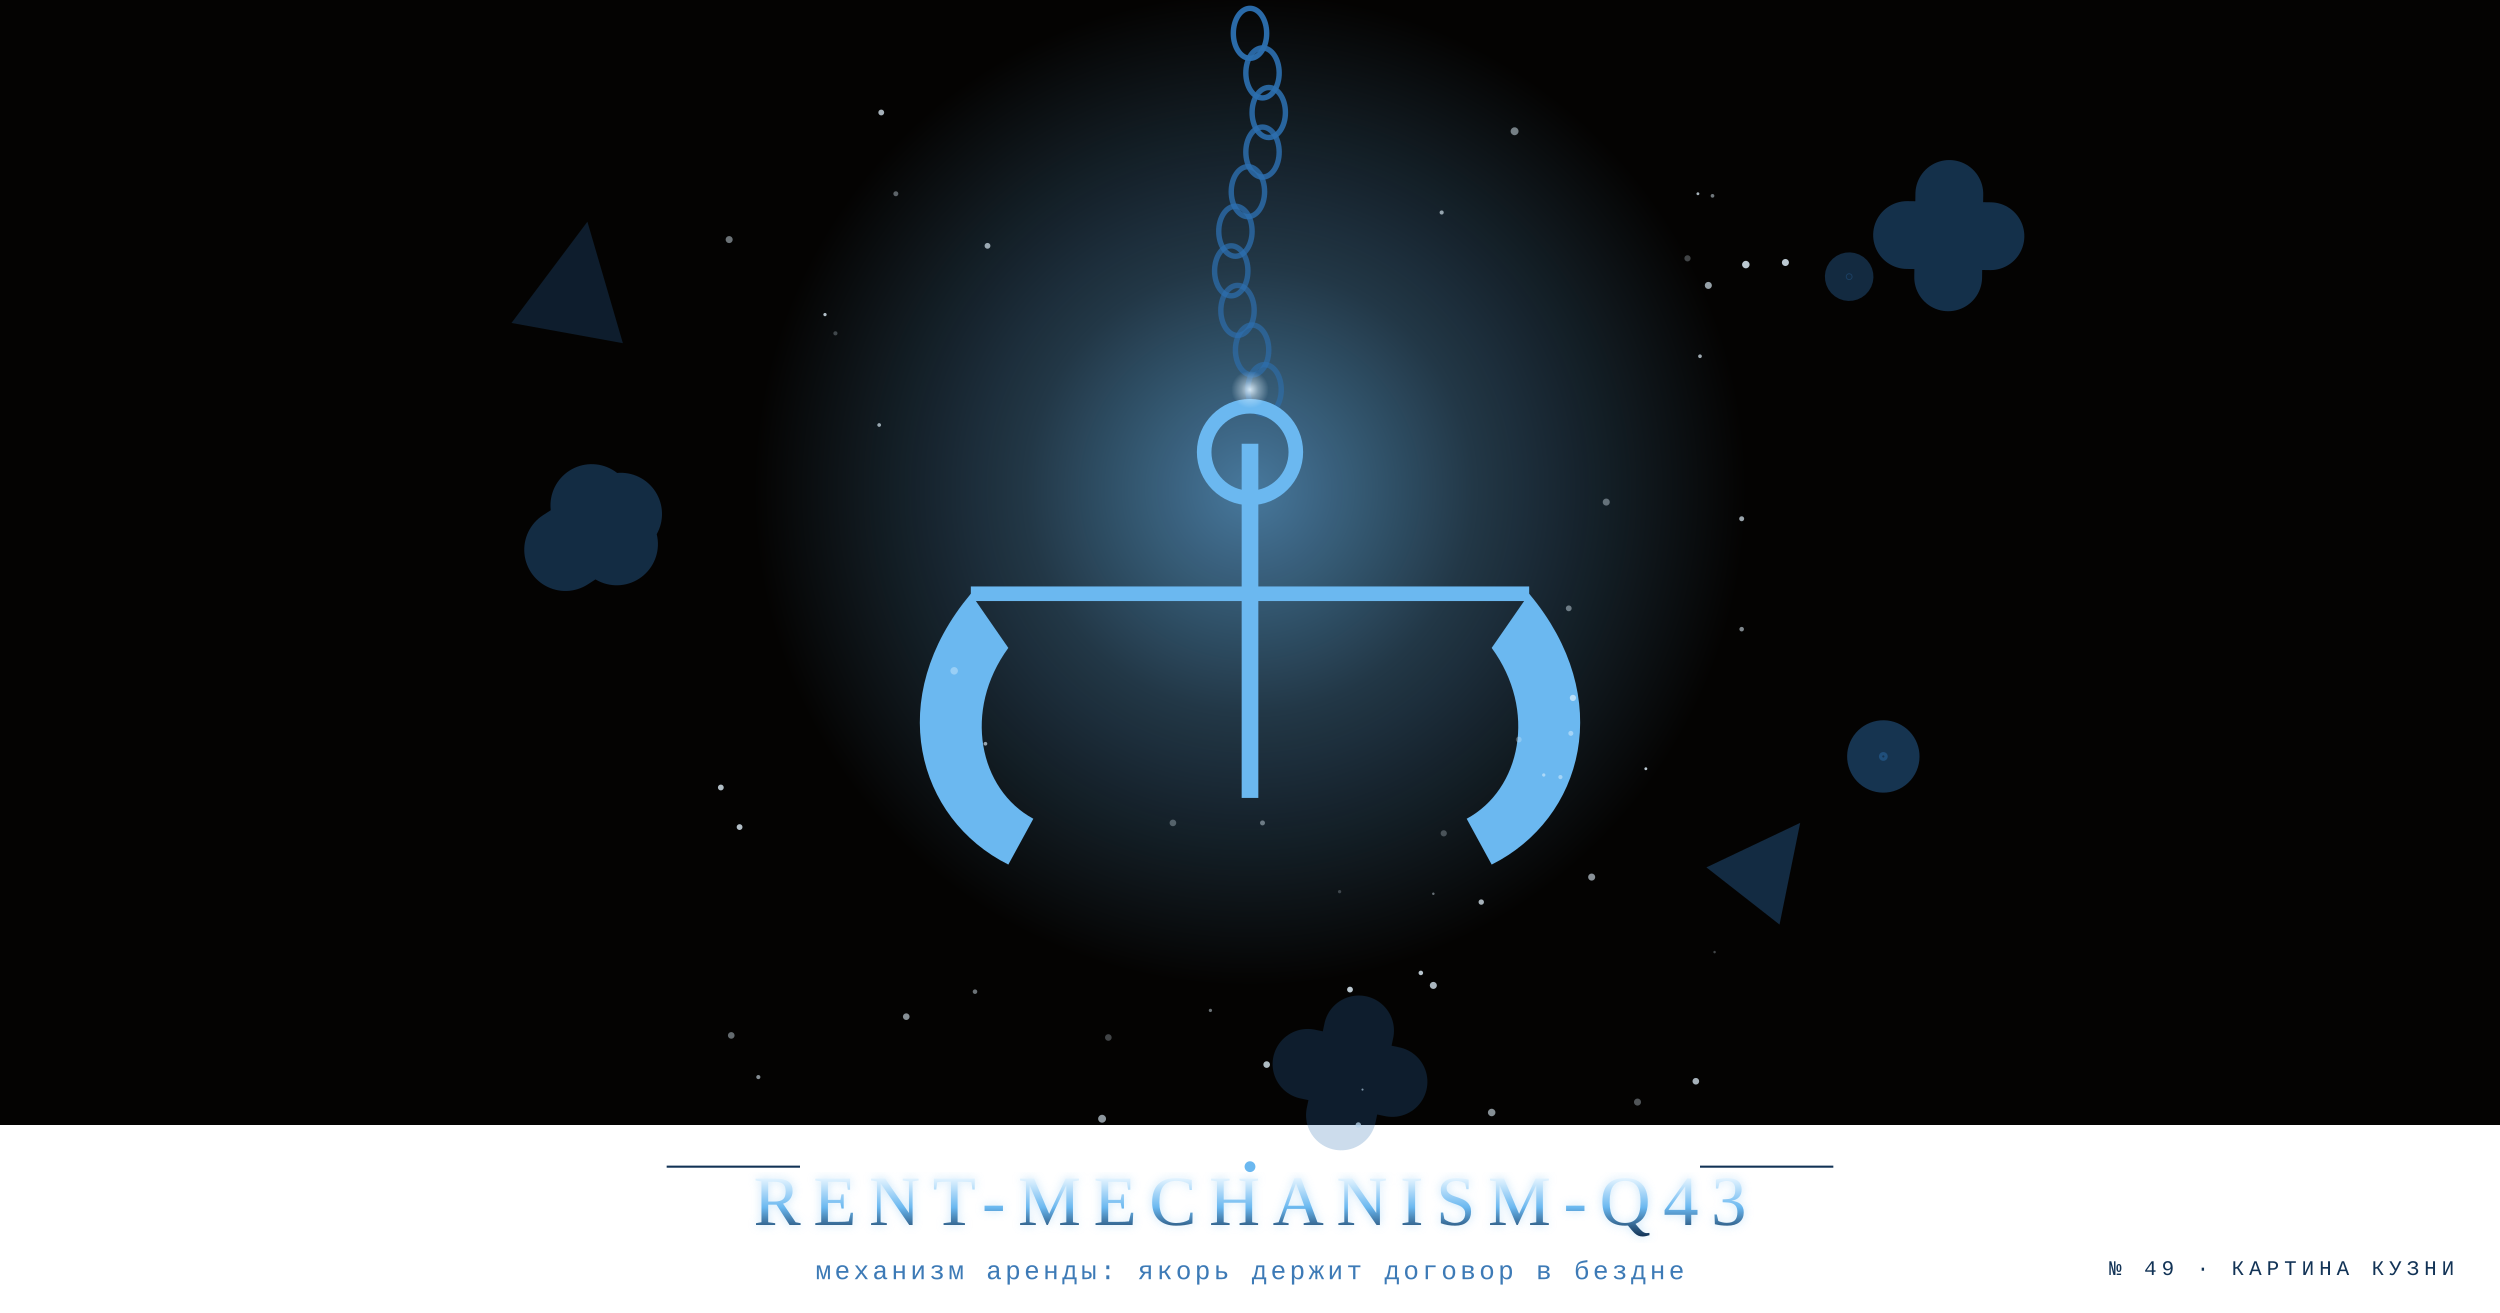
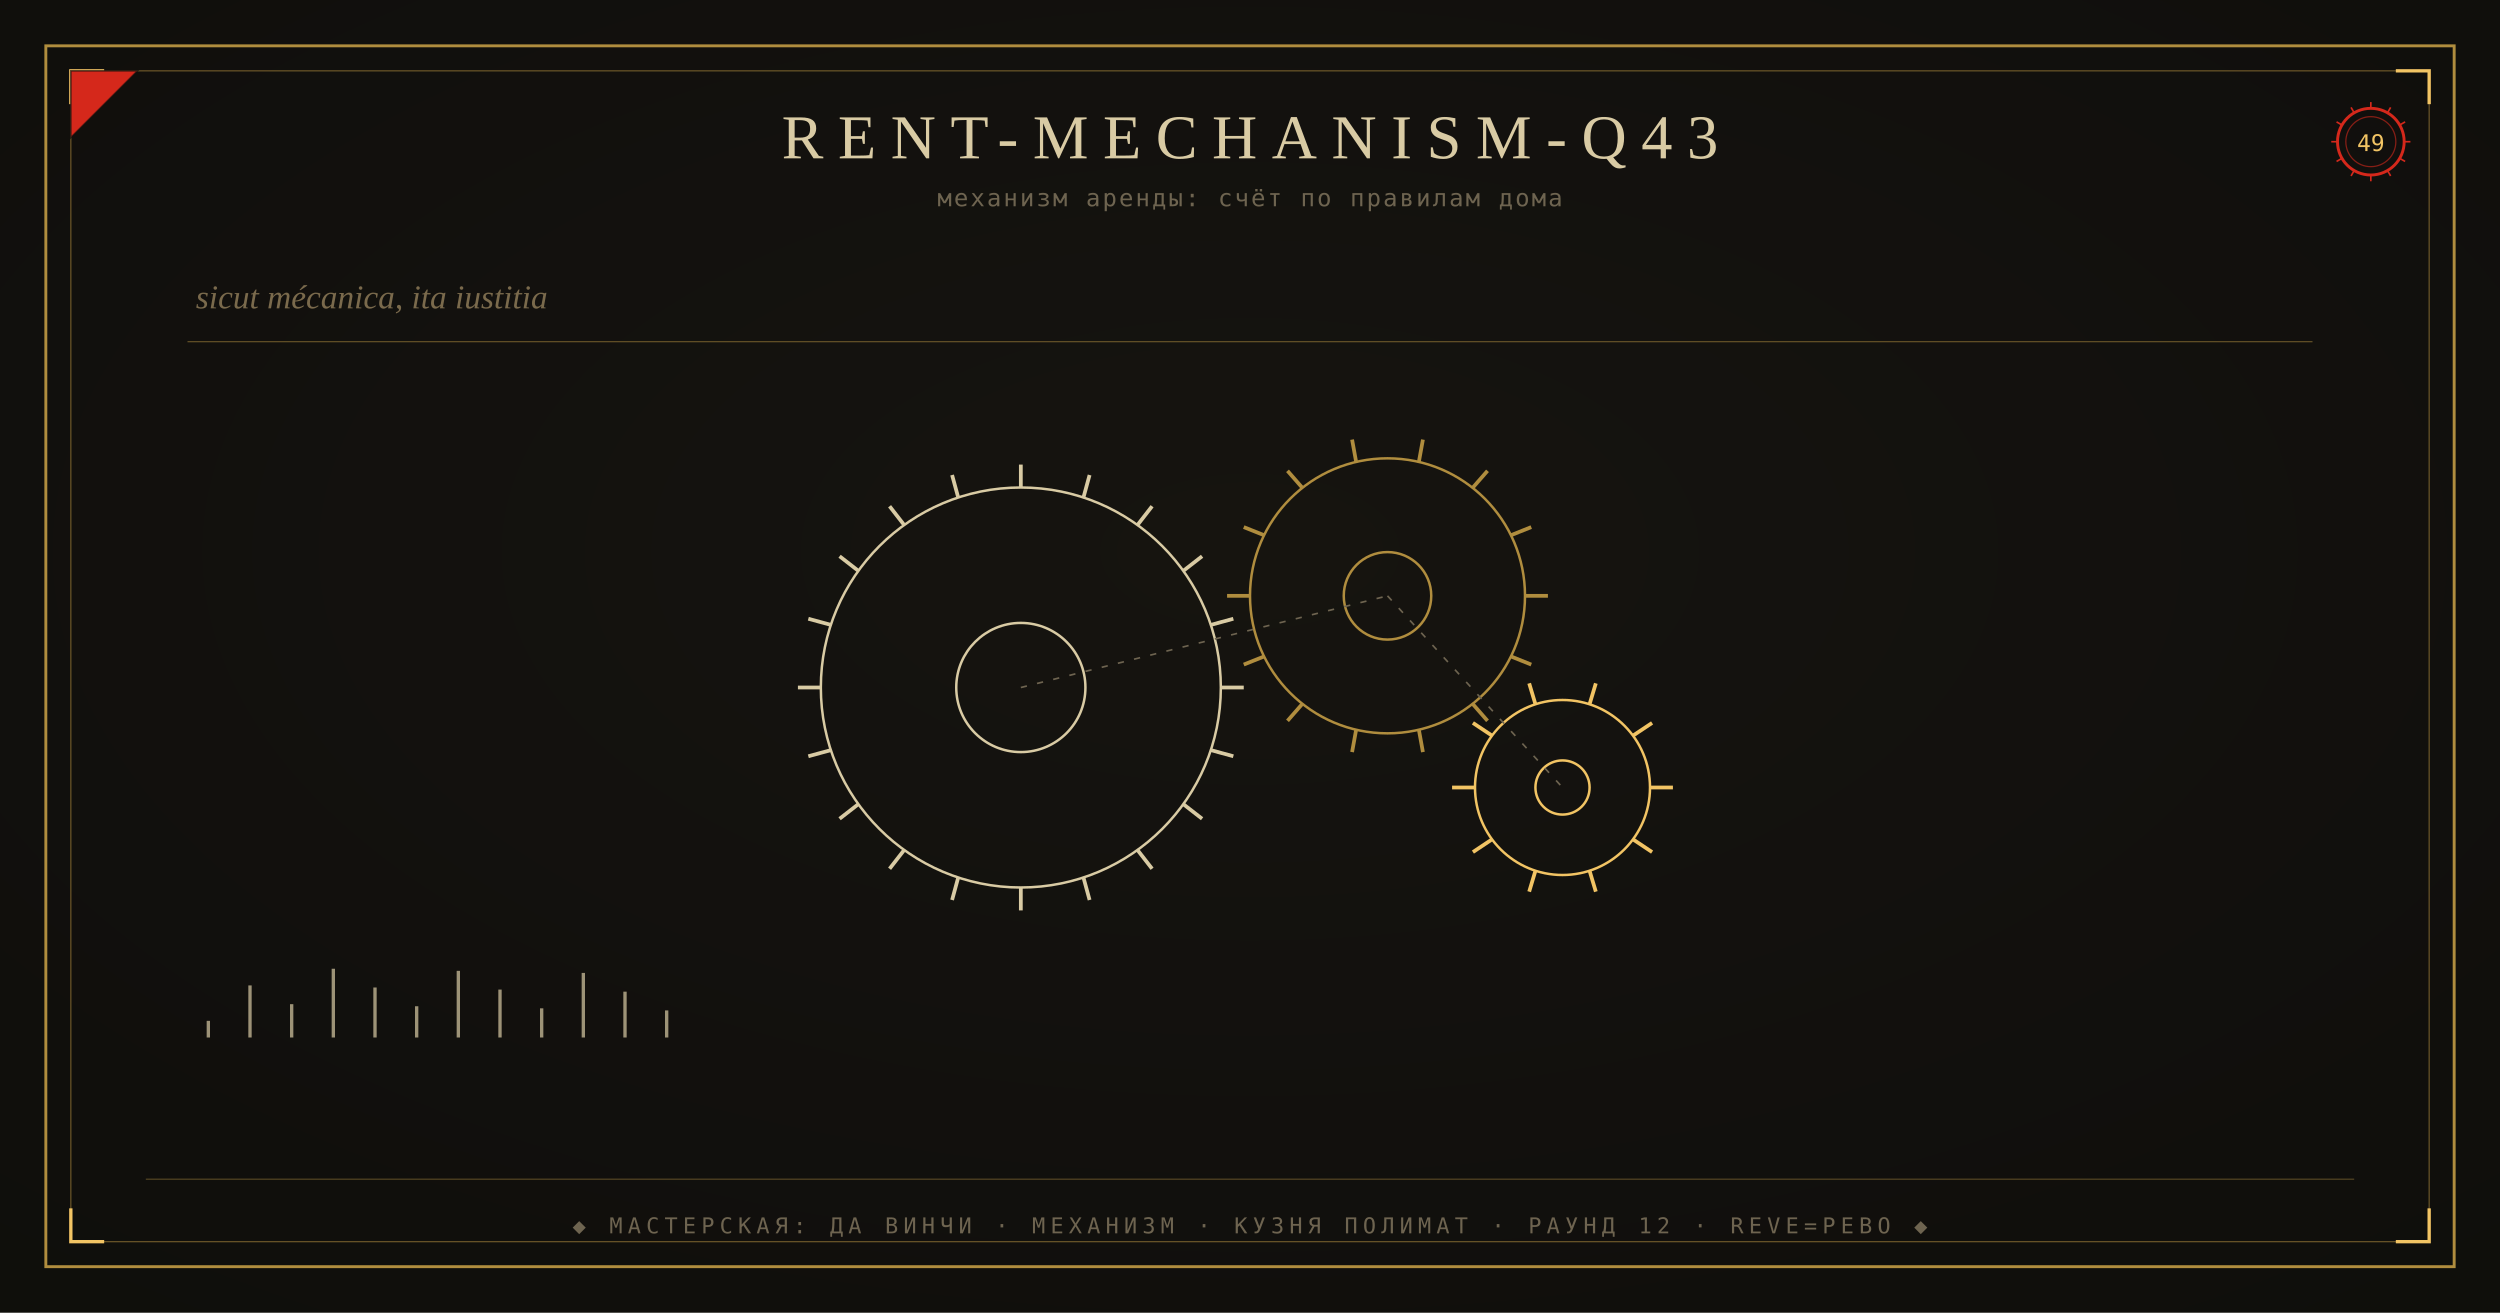
- <svg xmlns="http://www.w3.org/2000/svg" viewBox="0 0 1200 630" width="1200" height="630" role="img">
-   <defs>
-     <linearGradient id="bg" x1="0" y1="0" x2="0" y2="1">
-       <stop offset="0" stop-color="#030202" />
-       <stop offset=".55" stop-color="#0A0705" />
-       <stop offset="1" stop-color="#060403" />
-     </linearGradient>
-     <radialGradient id="vig" cx=".5" cy=".46" r=".75">
-       <stop offset=".55" stop-color="#000" stop-opacity="0" />
-       <stop offset="1" stop-color="#000" stop-opacity=".82" />
-     </radialGradient>
-   </defs>
-   <rect width="1200" height="540" fill="url(#bg)" />
-   <defs>
-     <radialGradient id="gl">
-       <stop offset="0" stop-color="#6BB8F0" stop-opacity="0.65" />
-       <stop offset=".45" stop-color="#6BB8F0" stop-opacity="0.29" />
-       <stop offset="1" stop-color="#6BB8F0" stop-opacity="0" />
-     </radialGradient>
-     <radialGradient id="fl">
-       <stop offset="0" stop-color="#E4F4FF" stop-opacity="0.9" />
-       <stop offset=".45" stop-color="#E4F4FF" stop-opacity="0.41" />
-       <stop offset="1" stop-color="#E4F4FF" stop-opacity="0" />
-     </radialGradient>
-   </defs>
-   <rect width="1200" height="540" fill="#040302" />
-   <circle cx="600.0" cy="235.0" r="240.0" fill="url(#gl)" />
-   <ellipse cx="600" cy="16" rx="8" ry="12" fill="none" stroke="#2C6FB0" stroke-width="2.6" opacity="0.95" />
-   <ellipse cx="606" cy="35" rx="8" ry="12" fill="none" stroke="#2C6FB0" stroke-width="2.6" opacity="0.91" />
-   <ellipse cx="609" cy="54" rx="8" ry="12" fill="none" stroke="#2C6FB0" stroke-width="2.6" opacity="0.87" />
-   <ellipse cx="606" cy="73" rx="8" ry="12" fill="none" stroke="#2C6FB0" stroke-width="2.6" opacity="0.83" />
-   <ellipse cx="599" cy="92" rx="8" ry="12" fill="none" stroke="#2C6FB0" stroke-width="2.6" opacity="0.79" />
-   <ellipse cx="593" cy="111" rx="8" ry="12" fill="none" stroke="#2C6FB0" stroke-width="2.6" opacity="0.75" />
-   <ellipse cx="591" cy="130" rx="8" ry="12" fill="none" stroke="#2C6FB0" stroke-width="2.6" opacity="0.71" />
-   <ellipse cx="594" cy="149" rx="8" ry="12" fill="none" stroke="#2C6FB0" stroke-width="2.6" opacity="0.67" />
-   <ellipse cx="601" cy="168" rx="8" ry="12" fill="none" stroke="#2C6FB0" stroke-width="2.6" opacity="0.63" />
-   <ellipse cx="607" cy="187" rx="8" ry="12" fill="none" stroke="#2C6FB0" stroke-width="2.6" opacity="0.59" />
-   <circle cx="600" cy="217" r="22" fill="none" stroke="#6BB8F0" stroke-width="7" />
-   <line x1="600" y1="213" x2="600" y2="383" stroke="#6BB8F0" stroke-width="8" />
-   <line x1="466" y1="285" x2="734" y2="285" stroke="#6BB8F0" stroke-width="7" />
-   <path d="M466 285 C 424 335 440 393 484 415 L496 393 C 470 379 462 341 484 311 Z" fill="#6BB8F0" />
-   <path d="M734 285 C 776 335 760 393 716 415 L704 393 C 730 379 738 341 716 311 Z" fill="#6BB8F0" />
-   <circle cx="600" cy="187" r="9" fill="url(#fl)" />
-   <circle cx="529" cy="537" r="1.9" fill="#E4F4FF" opacity="0.61" />
-   <circle cx="652" cy="540" r="1.3" fill="#E4F4FF" opacity="0.75" />
-   <circle cx="814" cy="519" r="1.6" fill="#E4F4FF" opacity="0.72" />
-   <circle cx="741" cy="372" r="0.8" fill="#E4F4FF" opacity="0.54" />
-   <circle cx="836" cy="249" r="1.2" fill="#E4F4FF" opacity="0.67" />
-   <circle cx="474" cy="118" r="1.4" fill="#E4F4FF" opacity="0.65" />
-   <circle cx="692" cy="102" r="1.0" fill="#E4F4FF" opacity="0.62" />
-   <circle cx="764" cy="421" r="1.7" fill="#E4F4FF" opacity="0.59" />
-   <circle cx="468" cy="476" r="1.1" fill="#E4F4FF" opacity="0.46" />
-   <circle cx="682" cy="467" r="1.1" fill="#E4F4FF" opacity="0.80" />
-   <circle cx="422" cy="204" r="0.9" fill="#E4F4FF" opacity="0.65" />
-   <circle cx="688" cy="473" r="1.7" fill="#E4F4FF" opacity="0.74" />
-   <circle cx="838" cy="127" r="1.8" fill="#E4F4FF" opacity="0.82" />
-   <circle cx="423" cy="54" r="1.4" fill="#E4F4FF" opacity="0.72" />
-   <circle cx="836" cy="302" r="1.1" fill="#E4F4FF" opacity="0.55" />
-   <circle cx="458" cy="322" r="1.8" fill="#E4F4FF" opacity="0.38" />
-   <circle cx="729" cy="355" r="1.4" fill="#E4F4FF" opacity="0.27" />
-   <circle cx="654" cy="523" r="0.5" fill="#E4F4FF" opacity="0.65" />
-   <circle cx="563" cy="395" r="1.6" fill="#E4F4FF" opacity="0.31" />
-   <circle cx="643" cy="428" r="0.8" fill="#E4F4FF" opacity="0.23" />
-   <circle cx="364" cy="517" r="1.0" fill="#E4F4FF" opacity="0.57" />
-   <circle cx="532" cy="498" r="1.6" fill="#E4F4FF" opacity="0.27" />
-   <circle cx="822" cy="94" r="0.9" fill="#E4F4FF" opacity="0.48" />
-   <circle cx="857" cy="126" r="1.7" fill="#E4F4FF" opacity="0.82" />
-   <circle cx="790" cy="369" r="0.7" fill="#E4F4FF" opacity="0.82" />
-   <circle cx="430" cy="93" r="1.2" fill="#E4F4FF" opacity="0.38" />
-   <circle cx="771" cy="241" r="1.7" fill="#E4F4FF" opacity="0.39" />
-   <circle cx="727" cy="63" r="1.9" fill="#E4F4FF" opacity="0.49" />
-   <circle cx="648" cy="475" r="1.4" fill="#E4F4FF" opacity="0.82" />
-   <circle cx="693" cy="400" r="1.5" fill="#E4F4FF" opacity="0.27" />
-   <circle cx="473" cy="357" r="0.9" fill="#E4F4FF" opacity="0.63" />
-   <circle cx="581" cy="485" r="0.8" fill="#E4F4FF" opacity="0.46" />
-   <circle cx="755" cy="335" r="1.5" fill="#E4F4FF" opacity="0.66" />
-   <circle cx="716" cy="534" r="1.8" fill="#E4F4FF" opacity="0.58" />
-   <circle cx="355" cy="397" r="1.4" fill="#E4F4FF" opacity="0.78" />
-   <circle cx="350" cy="115" r="1.7" fill="#E4F4FF" opacity="0.46" />
-   <circle cx="823" cy="457" r="0.6" fill="#E4F4FF" opacity="0.28" />
-   <circle cx="401" cy="160" r="1.0" fill="#E4F4FF" opacity="0.25" />
-   <circle cx="749" cy="373" r="1.0" fill="#E4F4FF" opacity="0.48" />
-   <circle cx="815" cy="93" r="0.7" fill="#E4F4FF" opacity="0.73" />
-   <circle cx="786" cy="529" r="1.7" fill="#E4F4FF" opacity="0.34" />
-   <circle cx="820" cy="137" r="1.7" fill="#E4F4FF" opacity="0.65" />
-   <circle cx="688" cy="429" r="0.6" fill="#E4F4FF" opacity="0.43" />
-   <circle cx="810" cy="124" r="1.5" fill="#E4F4FF" opacity="0.27" />
-   <circle cx="435" cy="488" r="1.6" fill="#E4F4FF" opacity="0.58" />
-   <circle cx="753" cy="292" r="1.4" fill="#E4F4FF" opacity="0.43" />
-   <circle cx="711" cy="433" r="1.3" fill="#E4F4FF" opacity="0.72" />
-   <circle cx="351" cy="497" r="1.6" fill="#E4F4FF" opacity="0.43" />
-   <circle cx="396" cy="151" r="0.8" fill="#E4F4FF" opacity="0.77" />
-   <circle cx="608" cy="511" r="1.6" fill="#E4F4FF" opacity="0.76" />
-   <circle cx="816" cy="171" r="0.9" fill="#E4F4FF" opacity="0.68" />
-   <circle cx="606" cy="395" r="1.2" fill="#E4F4FF" opacity="0.42" />
-   <circle cx="346" cy="378" r="1.4" fill="#E4F4FF" opacity="0.77" />
-   <circle cx="754" cy="352" r="1.2" fill="#E4F4FF" opacity="0.47" />
-   <g transform="translate(633.2 -40.3) rotate(16.89041) scale(13.58)">
-     <path d="M-1 1 L0 -1 L1 1 M0 -1 L0 1" stroke="#2C6FB0" stroke-width="2.2" fill="none" opacity="0.442" stroke-linecap="round" />
+ <svg xmlns="http://www.w3.org/2000/svg" viewBox="0 0 1200 630" width="1200" height="630">
+   <rect width="1200" height="630" fill="#0E0D0A" />
+   <radialGradient id="vig49" cx="0.5" cy="0.42" r="0.95">
+     <stop offset="0" stop-color="#171510" />
+     <stop offset="1" stop-color="#0E0D0A" />
+   </radialGradient>
+   <rect width="1200" height="630" fill="url(#vig49)" opacity="0.9" />
+   <rect x="22" y="22" width="1156" height="586" fill="none" stroke="#B08D3E" stroke-width="1.4" />
+   <rect x="34" y="34" width="1132" height="562" fill="none" stroke="#B08D3E" stroke-width="0.6" opacity="0.55" />
+   <path d="M 34 50 L 34 34 L 50 34" fill="none" stroke="#F2C464" stroke-width="1.6" />
+   <path d="M 1166 50 L 1166 34 L 1150 34" fill="none" stroke="#F2C464" stroke-width="1.6" />
+   <path d="M 34 580 L 34 596 L 50 596" fill="none" stroke="#F2C464" stroke-width="1.6" />
+   <path d="M 1166 580 L 1166 596 L 1150 596" fill="none" stroke="#F2C464" stroke-width="1.6" />
+   <path d="M 34 66 L 34 34 L 66 34 Z" fill="#D5281B" />
+   <path d="M 34 66 L 34 34 L 66 34 Z" fill="none" stroke="#0E0D0A" stroke-width="0.8" opacity="0.65" />
+   <text x="600.0" y="76" text-anchor="middle" font-family="Georgia, 'Times New Roman', serif" font-size="30" fill="#D9CBA4" letter-spacing="7">RENT-MECHANISM-Q43</text>
+   <text x="600.0" y="99" text-anchor="middle" font-family="'Cascadia Mono', ui-monospace, Consolas, monospace" font-size="11.5" fill="#6E6450" letter-spacing="1">механизм аренды: счёт по правилам дома</text>
+   <g transform="translate(1138,68)">
+     <circle r="16" fill="none" stroke="#D5281B" stroke-width="1.4" />
+     <circle r="12" fill="none" stroke="#D5281B" stroke-width="0.6" opacity="0.6" />
+     <text y="4.5" text-anchor="middle" font-family="'Cascadia Mono', ui-monospace, Consolas, monospace" font-size="11" fill="#F2C464">49</text>
+     <g stroke="#D5281B" stroke-width="0.8">
+       <line x1="0" y1="-19" x2="0" y2="-16" transform="rotate(0)" />
+       <line x1="0" y1="-19" x2="0" y2="-16" transform="rotate(30)" />
+       <line x1="0" y1="-19" x2="0" y2="-16" transform="rotate(60)" />
+       <line x1="0" y1="-19" x2="0" y2="-16" transform="rotate(90)" />
+       <line x1="0" y1="-19" x2="0" y2="-16" transform="rotate(120)" />
+       <line x1="0" y1="-19" x2="0" y2="-16" transform="rotate(150)" />
+       <line x1="0" y1="-19" x2="0" y2="-16" transform="rotate(180)" />
+       <line x1="0" y1="-19" x2="0" y2="-16" transform="rotate(210)" />
+       <line x1="0" y1="-19" x2="0" y2="-16" transform="rotate(240)" />
+       <line x1="0" y1="-19" x2="0" y2="-16" transform="rotate(270)" />
+       <line x1="0" y1="-19" x2="0" y2="-16" transform="rotate(300)" />
+       <line x1="0" y1="-19" x2="0" y2="-16" transform="rotate(330)" />
+     </g>
  </g>
-   <g transform="translate(276.0 139.2) rotate(10.29145) scale(11.06)">
-     <path d="M-1 1 L0 -1 L1 1 Z" stroke="#2C6FB0" stroke-width="1.8" fill="none" opacity="0.243" stroke-linecap="round" />
+   <line x1="70" y1="566" x2="1130" y2="566" stroke="#B08D3E" stroke-width="0.5" opacity="0.5" />
+   <text x="600.0" y="592" text-anchor="middle" font-family="'Cascadia Mono', ui-monospace, Consolas, monospace" font-size="10.5" fill="#6E6450" letter-spacing="2.5">◆ МАСТЕРСКАЯ: ДА ВИНЧИ · МЕХАНИЗМ · КУЗНЯ ПОЛИМАТ · РАУНД 12 · REVE=РЕВО ◆</text>
+   <clipPath id="clip49">
+     <rect x="70" y="118" width="1060" height="404" />
+   </clipPath>
+   <g clip-path="url(#clip49)">
+     <circle cx="490.0" cy="330.0" r="96" fill="none" stroke="#D9CBA4" stroke-width="1.2" />
+     <circle cx="490.0" cy="330.0" r="31" fill="none" stroke="#D9CBA4" stroke-width="1.2" />
+     <line x1="586" y1="330" x2="597" y2="330" stroke="#D9CBA4" stroke-width="1.8" />
+     <line x1="581" y1="360" x2="592" y2="363" stroke="#D9CBA4" stroke-width="1.8" />
+     <line x1="568" y1="386" x2="577" y2="393" stroke="#D9CBA4" stroke-width="1.8" />
+     <line x1="546" y1="408" x2="553" y2="417" stroke="#D9CBA4" stroke-width="1.8" />
+     <line x1="520" y1="421" x2="523" y2="432" stroke="#D9CBA4" stroke-width="1.8" />
+     <line x1="490" y1="426" x2="490" y2="437" stroke="#D9CBA4" stroke-width="1.8" />
+     <line x1="460" y1="421" x2="457" y2="432" stroke="#D9CBA4" stroke-width="1.8" />
+     <line x1="434" y1="408" x2="427" y2="417" stroke="#D9CBA4" stroke-width="1.8" />
+     <line x1="412" y1="386" x2="403" y2="393" stroke="#D9CBA4" stroke-width="1.8" />
+     <line x1="399" y1="360" x2="388" y2="363" stroke="#D9CBA4" stroke-width="1.8" />
+     <line x1="394" y1="330" x2="383" y2="330" stroke="#D9CBA4" stroke-width="1.8" />
+     <line x1="399" y1="300" x2="388" y2="297" stroke="#D9CBA4" stroke-width="1.8" />
+     <line x1="412" y1="274" x2="403" y2="267" stroke="#D9CBA4" stroke-width="1.8" />
+     <line x1="434" y1="252" x2="427" y2="243" stroke="#D9CBA4" stroke-width="1.8" />
+     <line x1="460" y1="239" x2="457" y2="228" stroke="#D9CBA4" stroke-width="1.8" />
+     <line x1="490" y1="234" x2="490" y2="223" stroke="#D9CBA4" stroke-width="1.8" />
+     <line x1="520" y1="239" x2="523" y2="228" stroke="#D9CBA4" stroke-width="1.8" />
+     <line x1="546" y1="252" x2="553" y2="243" stroke="#D9CBA4" stroke-width="1.8" />
+     <line x1="568" y1="274" x2="577" y2="267" stroke="#D9CBA4" stroke-width="1.8" />
+     <line x1="581" y1="300" x2="592" y2="297" stroke="#D9CBA4" stroke-width="1.8" />
+     <circle cx="666.0" cy="286.0" r="66" fill="none" stroke="#B08D3E" stroke-width="1.2" />
+     <circle cx="666.0" cy="286.0" r="21" fill="none" stroke="#B08D3E" stroke-width="1.2" />
+     <line x1="732" y1="286" x2="743" y2="286" stroke="#B08D3E" stroke-width="1.8" />
+     <line x1="725" y1="315" x2="735" y2="319" stroke="#B08D3E" stroke-width="1.8" />
+     <line x1="707" y1="338" x2="714" y2="346" stroke="#B08D3E" stroke-width="1.8" />
+     <line x1="681" y1="350" x2="683" y2="361" stroke="#B08D3E" stroke-width="1.8" />
+     <line x1="651" y1="350" x2="649" y2="361" stroke="#B08D3E" stroke-width="1.8" />
+     <line x1="625" y1="338" x2="618" y2="346" stroke="#B08D3E" stroke-width="1.8" />
+     <line x1="607" y1="315" x2="597" y2="319" stroke="#B08D3E" stroke-width="1.8" />
+     <line x1="600" y1="286" x2="589" y2="286" stroke="#B08D3E" stroke-width="1.8" />
+     <line x1="607" y1="257" x2="597" y2="253" stroke="#B08D3E" stroke-width="1.8" />
+     <line x1="625" y1="234" x2="618" y2="226" stroke="#B08D3E" stroke-width="1.8" />
+     <line x1="651" y1="222" x2="649" y2="211" stroke="#B08D3E" stroke-width="1.8" />
+     <line x1="681" y1="222" x2="683" y2="211" stroke="#B08D3E" stroke-width="1.8" />
+     <line x1="707" y1="234" x2="714" y2="226" stroke="#B08D3E" stroke-width="1.8" />
+     <line x1="725" y1="257" x2="735" y2="253" stroke="#B08D3E" stroke-width="1.8" />
+     <circle cx="750.0" cy="378.0" r="42" fill="none" stroke="#F2C464" stroke-width="1.2" />
+     <circle cx="750.0" cy="378.0" r="13" fill="none" stroke="#F2C464" stroke-width="1.2" />
+     <line x1="792" y1="378" x2="803" y2="378" stroke="#F2C464" stroke-width="1.8" />
+     <line x1="784" y1="403" x2="793" y2="409" stroke="#F2C464" stroke-width="1.8" />
+     <line x1="763" y1="418" x2="766" y2="428" stroke="#F2C464" stroke-width="1.8" />
+     <line x1="737" y1="418" x2="734" y2="428" stroke="#F2C464" stroke-width="1.8" />
+     <line x1="716" y1="403" x2="707" y2="409" stroke="#F2C464" stroke-width="1.8" />
+     <line x1="708" y1="378" x2="697" y2="378" stroke="#F2C464" stroke-width="1.8" />
+     <line x1="716" y1="353" x2="707" y2="347" stroke="#F2C464" stroke-width="1.8" />
+     <line x1="737" y1="338" x2="734" y2="328" stroke="#F2C464" stroke-width="1.8" />
+     <line x1="763" y1="338" x2="766" y2="328" stroke="#F2C464" stroke-width="1.8" />
+     <line x1="784" y1="353" x2="793" y2="347" stroke="#F2C464" stroke-width="1.8" />
+     <line x1="490.0" y1="330.0" x2="666.0" y2="286.0" stroke="#6E6450" stroke-width="0.8" stroke-dasharray="3 5" />
+     <line x1="666.0" y1="286.0" x2="750.0" y2="378.0" stroke="#6E6450" stroke-width="0.8" stroke-dasharray="3 5" />
+     <line x1="100" y1="498" x2="100" y2="490" stroke="#D9CBA4" stroke-width="1.6" opacity="0.7" />
+     <line x1="120" y1="498" x2="120" y2="473" stroke="#D9CBA4" stroke-width="1.6" opacity="0.7" />
+     <line x1="140" y1="498" x2="140" y2="482" stroke="#D9CBA4" stroke-width="1.6" opacity="0.7" />
+     <line x1="160" y1="498" x2="160" y2="465" stroke="#D9CBA4" stroke-width="1.6" opacity="0.7" />
+     <line x1="180" y1="498" x2="180" y2="474" stroke="#D9CBA4" stroke-width="1.6" opacity="0.7" />
+     <line x1="200" y1="498" x2="200" y2="483" stroke="#D9CBA4" stroke-width="1.6" opacity="0.7" />
+     <line x1="220" y1="498" x2="220" y2="466" stroke="#D9CBA4" stroke-width="1.6" opacity="0.7" />
+     <line x1="240" y1="498" x2="240" y2="475" stroke="#D9CBA4" stroke-width="1.6" opacity="0.7" />
+     <line x1="260" y1="498" x2="260" y2="484" stroke="#D9CBA4" stroke-width="1.6" opacity="0.7" />
+     <line x1="280" y1="498" x2="280" y2="467" stroke="#D9CBA4" stroke-width="1.6" opacity="0.7" />
+     <line x1="300" y1="498" x2="300" y2="476" stroke="#D9CBA4" stroke-width="1.6" opacity="0.7" />
+     <line x1="320" y1="498" x2="320" y2="485" stroke="#D9CBA4" stroke-width="1.6" opacity="0.7" />
+     <text x="94" y="148" font-family="Georgia, 'Times New Roman', serif" font-style="italic" font-size="16" fill="#7A6A4C">sicut mécanica, ita iustitia</text>
+     <line x1="90" y1="164" x2="1110" y2="164" stroke="#B08D3E" stroke-width="0.6" opacity="0.5" />
  </g>
-   <g transform="translate(904.0 363.1) rotate(29.17888) scale(10.53)">
-     <circle r="0.8" stroke="#2C6FB0" stroke-width="1.7" fill="none" opacity="0.451" stroke-linecap="round" />
-     <circle r="0.2" fill="#2C6FB0" opacity="0.451" />
-   </g>
-   <g transform="translate(648.0 515.0) rotate(56.81637) scale(14.66)">
-     <path d="M-1 -1 L1 1 M1 -1 L-1 1" stroke="#2C6FB0" stroke-width="2.3" fill="none" opacity="0.246" stroke-linecap="round" />
-   </g>
-   <g transform="translate(935.4 113.1) rotate(45.80122) scale(14.15)">
-     <path d="M-1 -1 L1 1 M1 -1 L-1 1" stroke="#2C6FB0" stroke-width="2.3" fill="none" opacity="0.416" stroke-linecap="round" />
-   </g>
-   <g transform="translate(284.7 255.3) rotate(57.11765) scale(15.82)">
-     <path d="M0 -1 L0 1 M-0.7 -0.4 L0.7 -0.4" stroke="#2C6FB0" stroke-width="2.5" fill="none" opacity="0.377" stroke-linecap="round" />
-   </g>
-   <g transform="translate(887.6 132.8) rotate(35.97221) scale(8.04)">
-     <circle r="0.8" stroke="#2C6FB0" stroke-width="1.3" fill="none" opacity="0.359" stroke-linecap="round" />
-     <circle r="0.2" fill="#2C6FB0" opacity="0.359" />
-   </g>
-   <g transform="translate(847.4 416.3) rotate(38.03805) scale(9.71)">
-     <path d="M-1 1 L0 -1 L1 1 Z" stroke="#2C6FB0" stroke-width="1.6" fill="none" opacity="0.369" stroke-linecap="round" />
-   </g>
-   <linearGradient id="gtxt" x1="0" y1="0" x2="0" y2="1">
-     <stop offset="0" stop-color="#E4F4FF" />
-     <stop offset=".5" stop-color="#6BB8F0" />
-     <stop offset="1" stop-color="#123356" />
-   </linearGradient>
-   <filter id="soft">
-     <feGaussianBlur stdDeviation="2.2" />
-   </filter>
-   <line x1="320" y1="560" x2="384" y2="560" stroke="#123356" stroke-width="1" />
-   <circle cx="600" cy="560" r="2.6" fill="#6BB8F0" />
-   <line x1="816" y1="560" x2="880" y2="560" stroke="#123356" stroke-width="1" />
-   <text x="600.0" y="588" text-anchor="middle" font-family="Georgia,'Times New Roman',serif" font-size="34" letter-spacing="6" fill="#6BB8F0" opacity=".38" filter="url(#soft)">RENT-MECHANISM-Q43</text>
-   <text x="600.0" y="588" text-anchor="middle" font-family="Georgia,'Times New Roman',serif" font-size="34" letter-spacing="6" fill="url(#gtxt)">RENT-MECHANISM-Q43</text>
-   <text x="600.0" y="614" text-anchor="middle" font-family="ui-monospace,'Cascadia Mono',Consolas,'Courier New',monospace" font-size="12.5" letter-spacing="1.6" fill="#2C6FB0" opacity=".92">механизм аренды: якорь держит договор в бездне</text>
-   <text x="1178" y="612" text-anchor="end" font-family="ui-monospace,'Cascadia Mono',Consolas,'Courier New',monospace" font-size="10" letter-spacing="2.4" fill="#123356">№ 49 · КАРТИНА КУЗНИ</text>
</svg>
